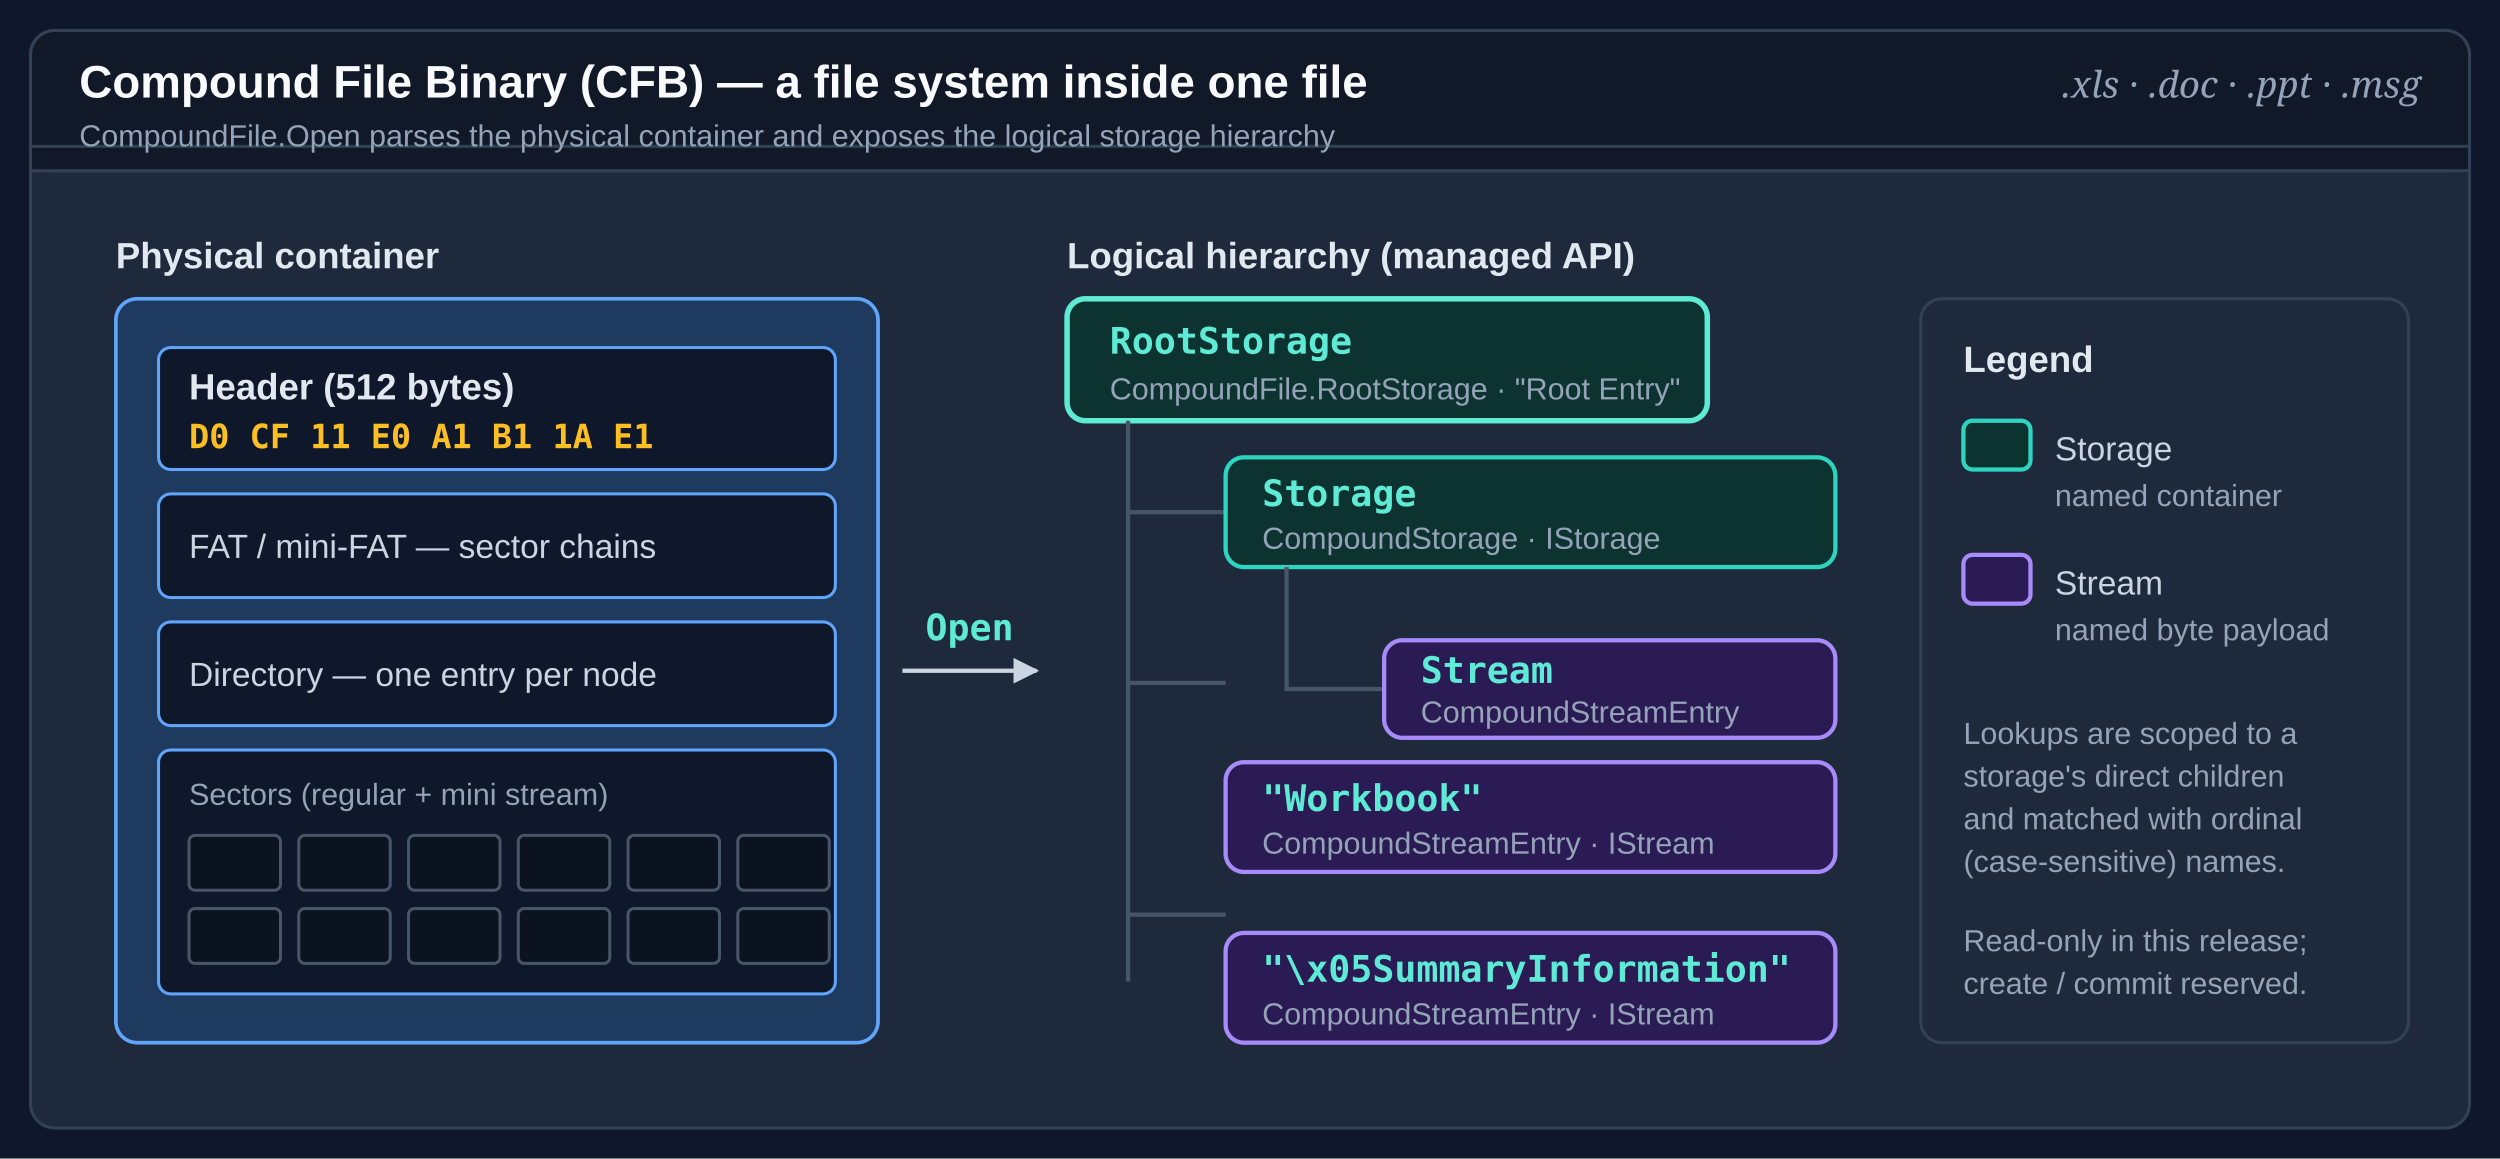
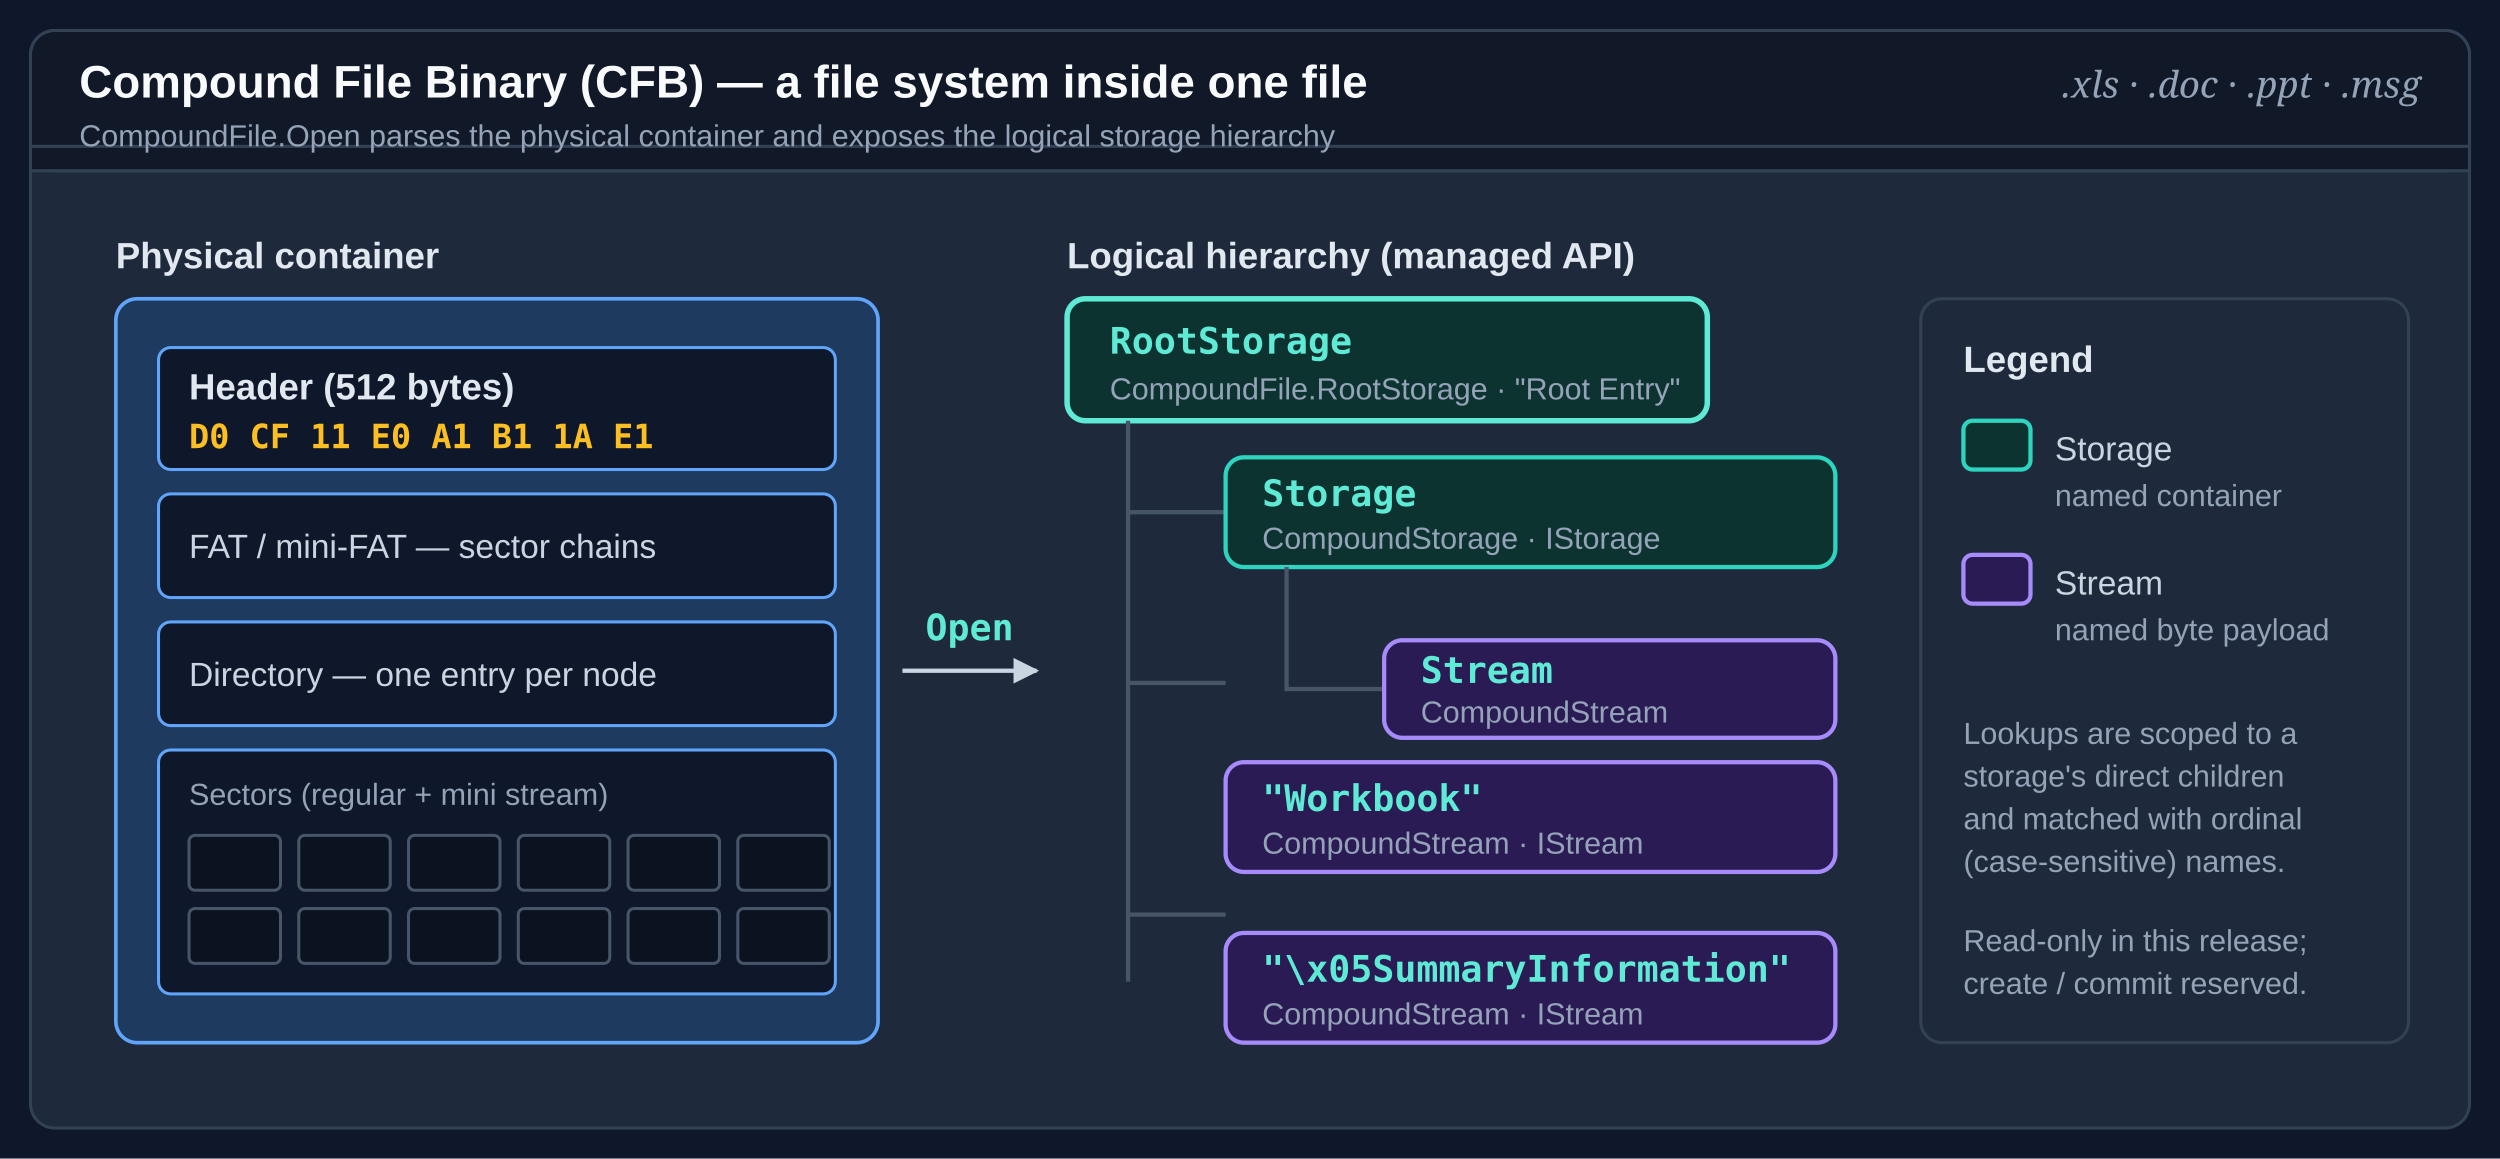
<svg xmlns="http://www.w3.org/2000/svg" viewBox="0 0 820 380" role="img" aria-labelledby="ics-t ics-d">
  <defs>
    <style>
      .ics-bg   { fill: #0F172A; }
      .ics-pan  { fill: #1E293B; stroke: #334155; stroke-width: 1; }
      .ics-hdr  { fill: #111827; stroke: #334155; stroke-width: 1; }
      .ics-ttl  { fill: #F8FAFC; font: 700 15px/1 "Segoe UI",Arial,sans-serif; }
      .ics-form { fill: #94A3B8; font: italic 12px/1 "Cambria",Georgia,serif; }
      .ics-lbl  { fill: #E2E8F0; font: 700 12px/1 "Segoe UI",Arial,sans-serif; }
      .ics-sub  { fill: #CBD5E1; font: 400 11px/1 "Segoe UI",Arial,sans-serif; }
      .ics-mut  { fill: #94A3B8; font: 400 10px/1 "Segoe UI",Arial,sans-serif; }
      .ics-mono { fill: #5EEAD4; font: 700 12px/1 "Consolas",Menlo,monospace; }
      .ics-byte { fill: #FBBF24; font: 700 11px/1 "Consolas",Menlo,monospace; }
      .ics-file { fill: #1E3A5F; stroke: #60A5FA; stroke-width: 1.2; }
      .ics-seg  { fill: #0F172A; stroke: #60A5FA; stroke-width: 1; }
      .ics-stg  { fill: #0D3331; stroke: #2DD4BF; stroke-width: 1.4; }
      .ics-root { fill: #0D3331; stroke: #5EEAD4; stroke-width: 1.8; }
      .ics-strm { fill: #2A1B54; stroke: #A78BFA; stroke-width: 1.4; }
      .ics-w    { stroke: #CBD5E1; stroke-width: 1.4; fill: none; }
      .ics-tree { stroke: #475569; stroke-width: 1.4; fill: none; }
    </style>
    <marker id="ics-a" viewBox="0 0 10 10" refX="9" refY="5" markerWidth="6" markerHeight="6" orient="auto-start-reverse">
      <path d="M0,0 L10,5 L0,10 Z" fill="#CBD5E1" />
    </marker>
  </defs>
  <rect class="ics-bg" width="820" height="380" />
  <g transform="translate(10 10)">
    <rect class="ics-pan" width="800" height="360" rx="8" />
    <rect class="ics-hdr" width="800" height="46" rx="8" />
    <rect class="ics-hdr" y="38" width="800" height="8" />
    <text class="ics-ttl" x="16" y="22">Compound File Binary (CFB) — a file system inside one file</text>
    <text class="ics-form" x="784" y="22" text-anchor="end">.xls · .doc · .ppt · .msg</text>
    <text class="ics-mut" x="16" y="38">CompoundFile.Open parses the physical container and exposes the logical storage hierarchy</text>
    <text class="ics-lbl" x="28" y="78">Physical container</text>
    <g transform="translate(28 88)">
      <rect class="ics-file" width="250" height="244" rx="7" />
      <rect class="ics-seg" x="14" y="16" width="222" height="40" rx="4" />
      <text class="ics-lbl" x="24" y="33">Header (512 bytes)</text>
      <text class="ics-byte" x="24" y="49">D0 CF 11 E0 A1 B1 1A E1</text>
      <rect class="ics-seg" x="14" y="64" width="222" height="34" rx="4" />
      <text class="ics-sub" x="24" y="85">FAT / mini-FAT — sector chains</text>
      <rect class="ics-seg" x="14" y="106" width="222" height="34" rx="4" />
      <text class="ics-sub" x="24" y="127">Directory — one entry per node</text>
      <rect class="ics-seg" x="14" y="148" width="222" height="80" rx="4" />
      <text class="ics-mut" x="24" y="166">Sectors (regular + mini stream)</text>
      <g transform="translate(24 176)">
        <rect x="0" y="0" width="30" height="18" rx="2" fill="#0B1220" stroke="#475569" />
        <rect x="36" y="0" width="30" height="18" rx="2" fill="#0B1220" stroke="#475569" />
        <rect x="72" y="0" width="30" height="18" rx="2" fill="#0B1220" stroke="#475569" />
        <rect x="108" y="0" width="30" height="18" rx="2" fill="#0B1220" stroke="#475569" />
        <rect x="144" y="0" width="30" height="18" rx="2" fill="#0B1220" stroke="#475569" />
        <rect x="180" y="0" width="30" height="18" rx="2" fill="#0B1220" stroke="#475569" />
        <rect x="0" y="24" width="30" height="18" rx="2" fill="#0B1220" stroke="#475569" />
        <rect x="36" y="24" width="30" height="18" rx="2" fill="#0B1220" stroke="#475569" />
        <rect x="72" y="24" width="30" height="18" rx="2" fill="#0B1220" stroke="#475569" />
        <rect x="108" y="24" width="30" height="18" rx="2" fill="#0B1220" stroke="#475569" />
        <rect x="144" y="24" width="30" height="18" rx="2" fill="#0B1220" stroke="#475569" />
        <rect x="180" y="24" width="30" height="18" rx="2" fill="#0B1220" stroke="#475569" />
      </g>
    </g>
    <line class="ics-w" x1="286" y1="210" x2="330" y2="210" marker-end="url(#ics-a)" />
    <text class="ics-mono" x="308" y="200" text-anchor="middle" font-size="11">Open</text>
    <text class="ics-lbl" x="340" y="78">Logical hierarchy (managed API)</text>
    <g transform="translate(340 88)">
      <rect class="ics-root" width="210" height="40" rx="6" />
      <text class="ics-mono" x="14" y="18">RootStorage</text>
      <text class="ics-mut" x="14" y="33">CompoundFile.RootStorage · "Root Entry"</text>
    </g>
    <path class="ics-tree" d="M360 128 L360 312" />
    <path class="ics-tree" d="M360 158 H392" />
    <path class="ics-tree" d="M360 214 H392" />
    <path class="ics-tree" d="M360 290 H392" />
    <g transform="translate(392 140)">
      <rect class="ics-stg" width="200" height="36" rx="6" />
      <text class="ics-mono" x="12" y="16" fill="#2DD4BF">Storage</text>
      <text class="ics-mut" x="12" y="30">CompoundStorage · IStorage</text>
    </g>
    <path class="ics-tree" d="M412 176 L412 216 H444" />
    <g transform="translate(444 200)">
      <rect class="ics-strm" width="148" height="32" rx="6" />
      <text class="ics-mono" x="12" y="14" fill="#C4B5FD">Stream</text>
-       <text class="ics-mut" x="12" y="27">CompoundStreamEntry</text>
+       <text class="ics-mut" x="12" y="27">CompoundStream</text>
    </g>
    <g transform="translate(392 240)">
      <rect class="ics-strm" width="200" height="36" rx="6" />
      <text class="ics-mono" x="12" y="16" fill="#C4B5FD">"Workbook"</text>
-       <text class="ics-mut" x="12" y="30">CompoundStreamEntry · IStream</text>
+       <text class="ics-mut" x="12" y="30">CompoundStream · IStream</text>
    </g>
    <g transform="translate(392 296)">
      <rect class="ics-strm" width="200" height="36" rx="6" />
      <text class="ics-mono" x="12" y="16" fill="#C4B5FD">"\x05SummaryInformation"</text>
-       <text class="ics-mut" x="12" y="30">CompoundStreamEntry · IStream</text>
+       <text class="ics-mut" x="12" y="30">CompoundStream · IStream</text>
    </g>
    <g transform="translate(620 88)">
      <rect class="ics-pan" width="160" height="244" rx="7" />
      <text class="ics-lbl" x="14" y="24">Legend</text>
      <rect class="ics-stg" x="14" y="40" width="22" height="16" rx="3" />
      <text class="ics-sub" x="44" y="53">Storage</text>
      <text class="ics-mut" x="44" y="68">named container</text>
      <rect class="ics-strm" x="14" y="84" width="22" height="16" rx="3" />
      <text class="ics-sub" x="44" y="97">Stream</text>
      <text class="ics-mut" x="44" y="112">named byte payload</text>
      <text class="ics-mut" x="14" y="146">Lookups are scoped to a</text>
      <text class="ics-mut" x="14" y="160">storage's direct children</text>
      <text class="ics-mut" x="14" y="174">and matched with ordinal</text>
      <text class="ics-mut" x="14" y="188">(case-sensitive) names.</text>
      <text class="ics-mut" x="14" y="214">Read-only in this release;</text>
      <text class="ics-mut" x="14" y="228">create / commit reserved.</text>
    </g>
  </g>
</svg>
